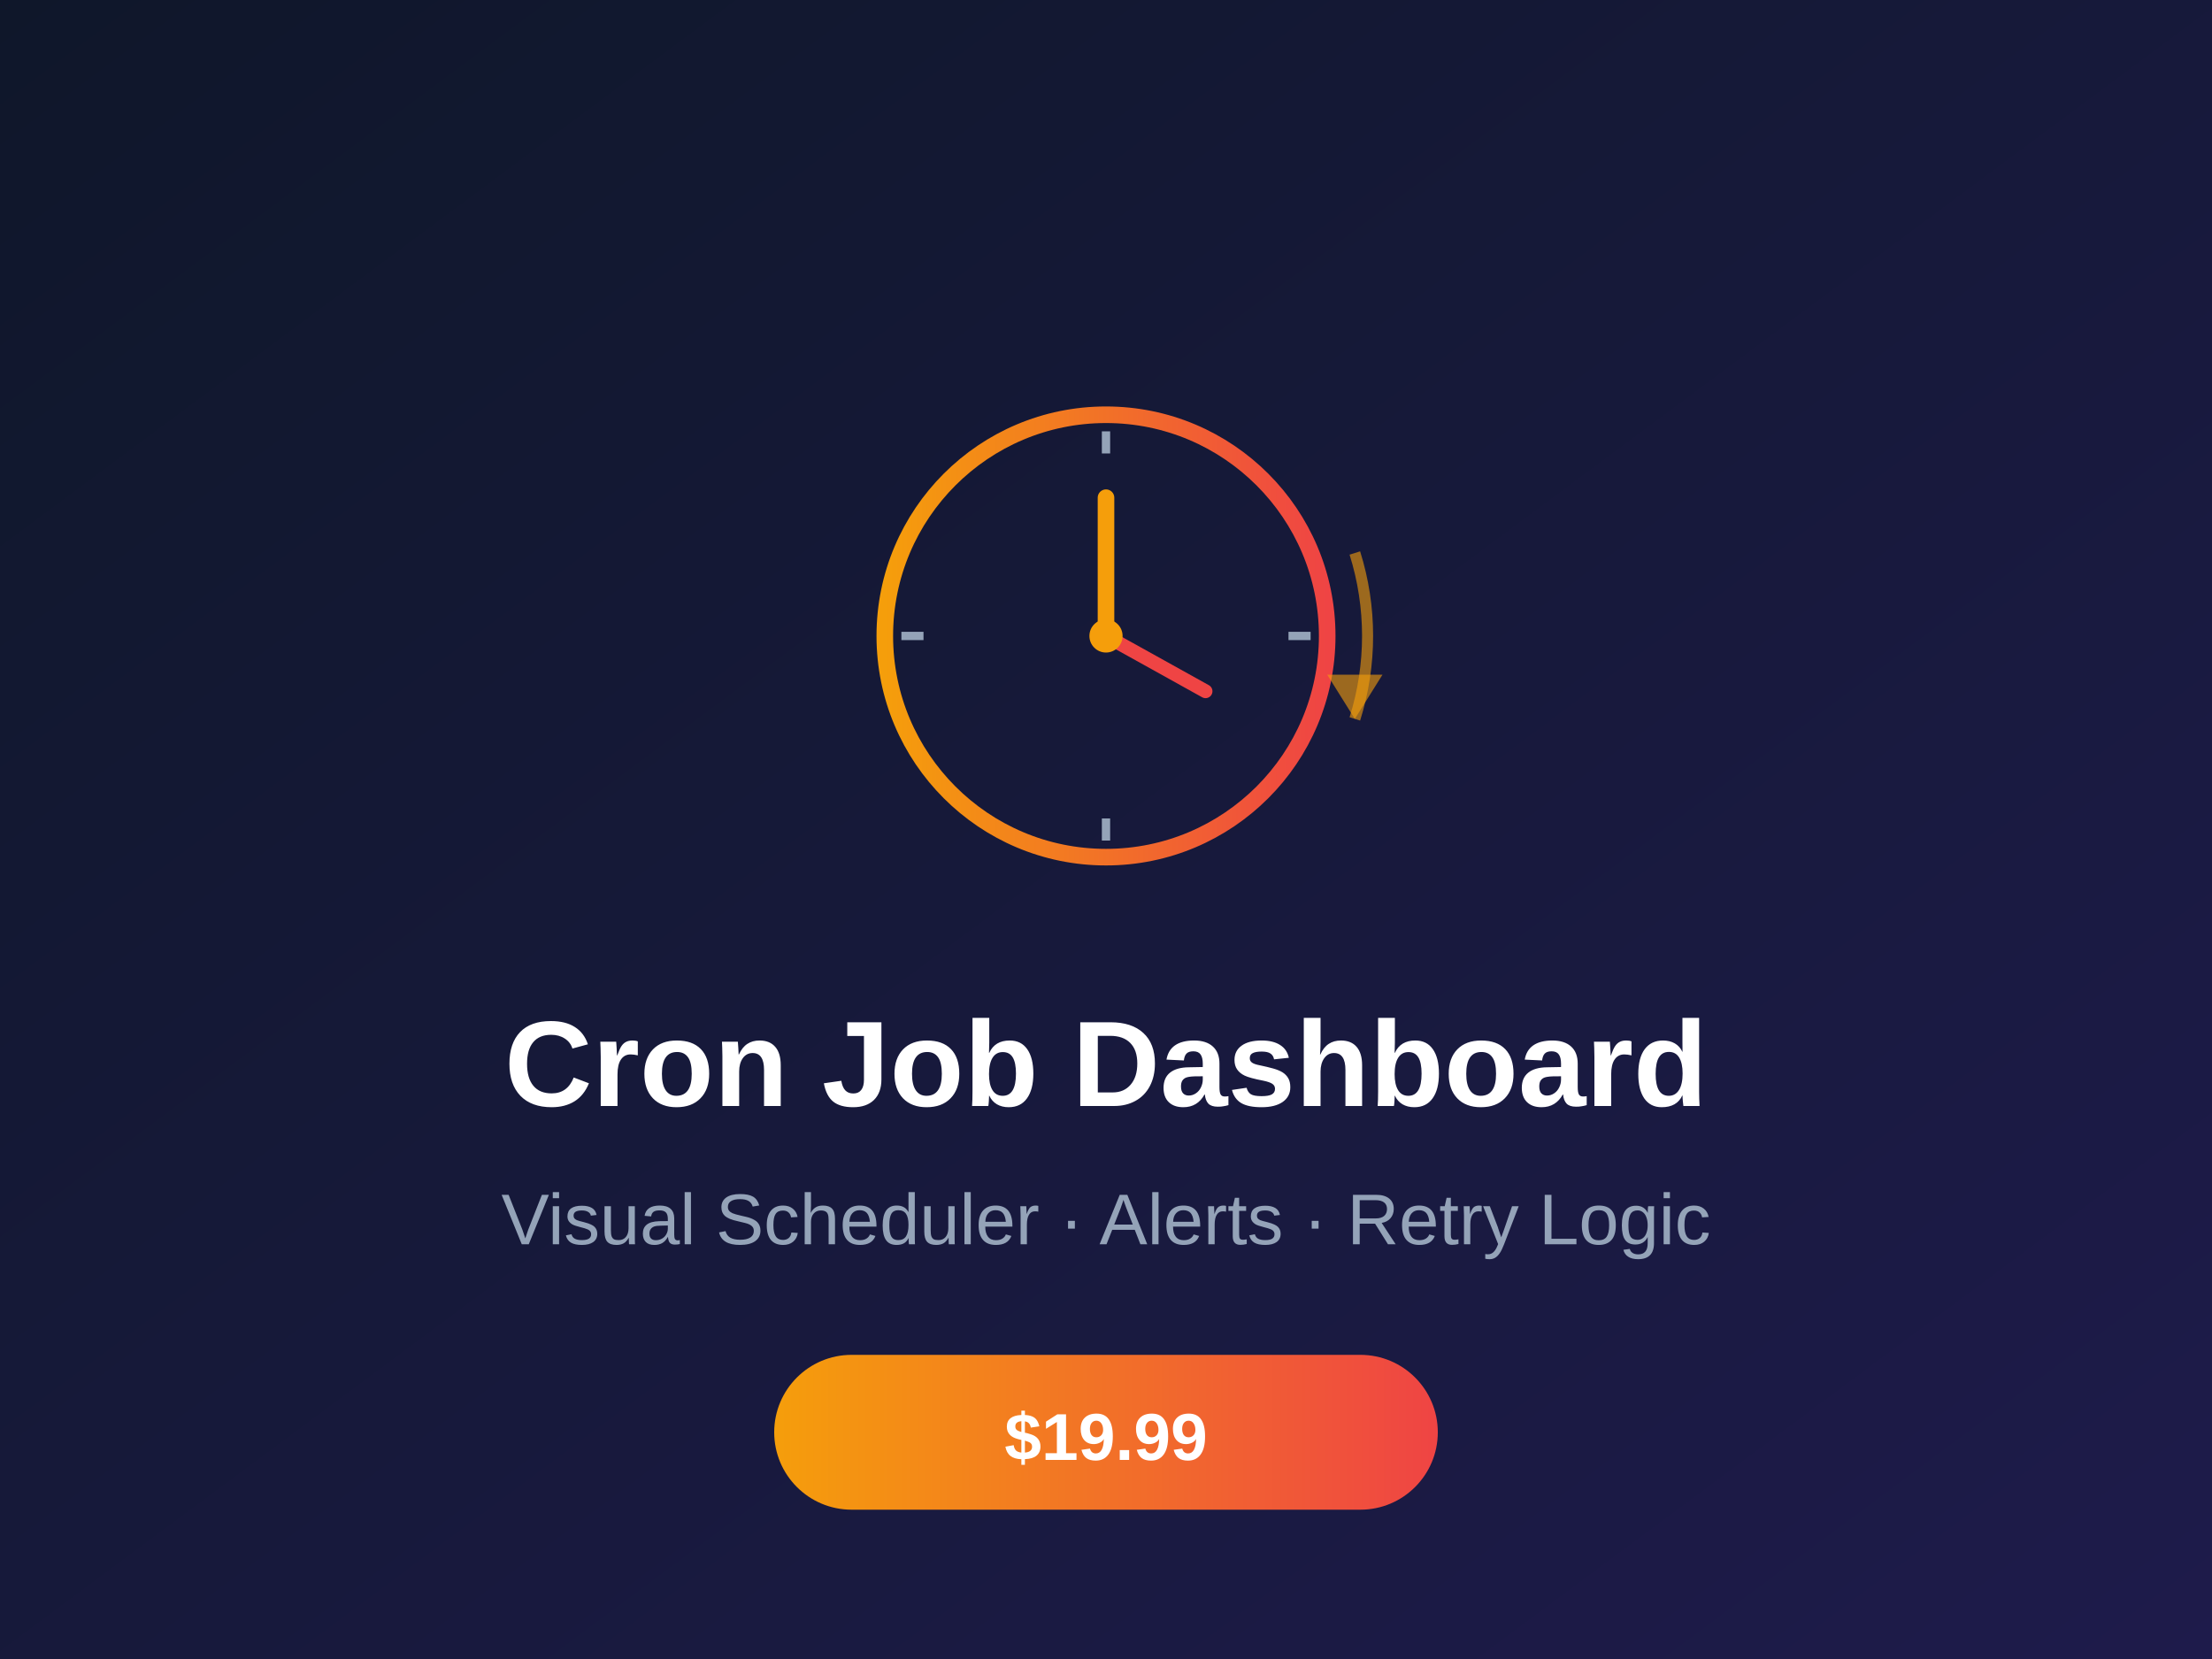
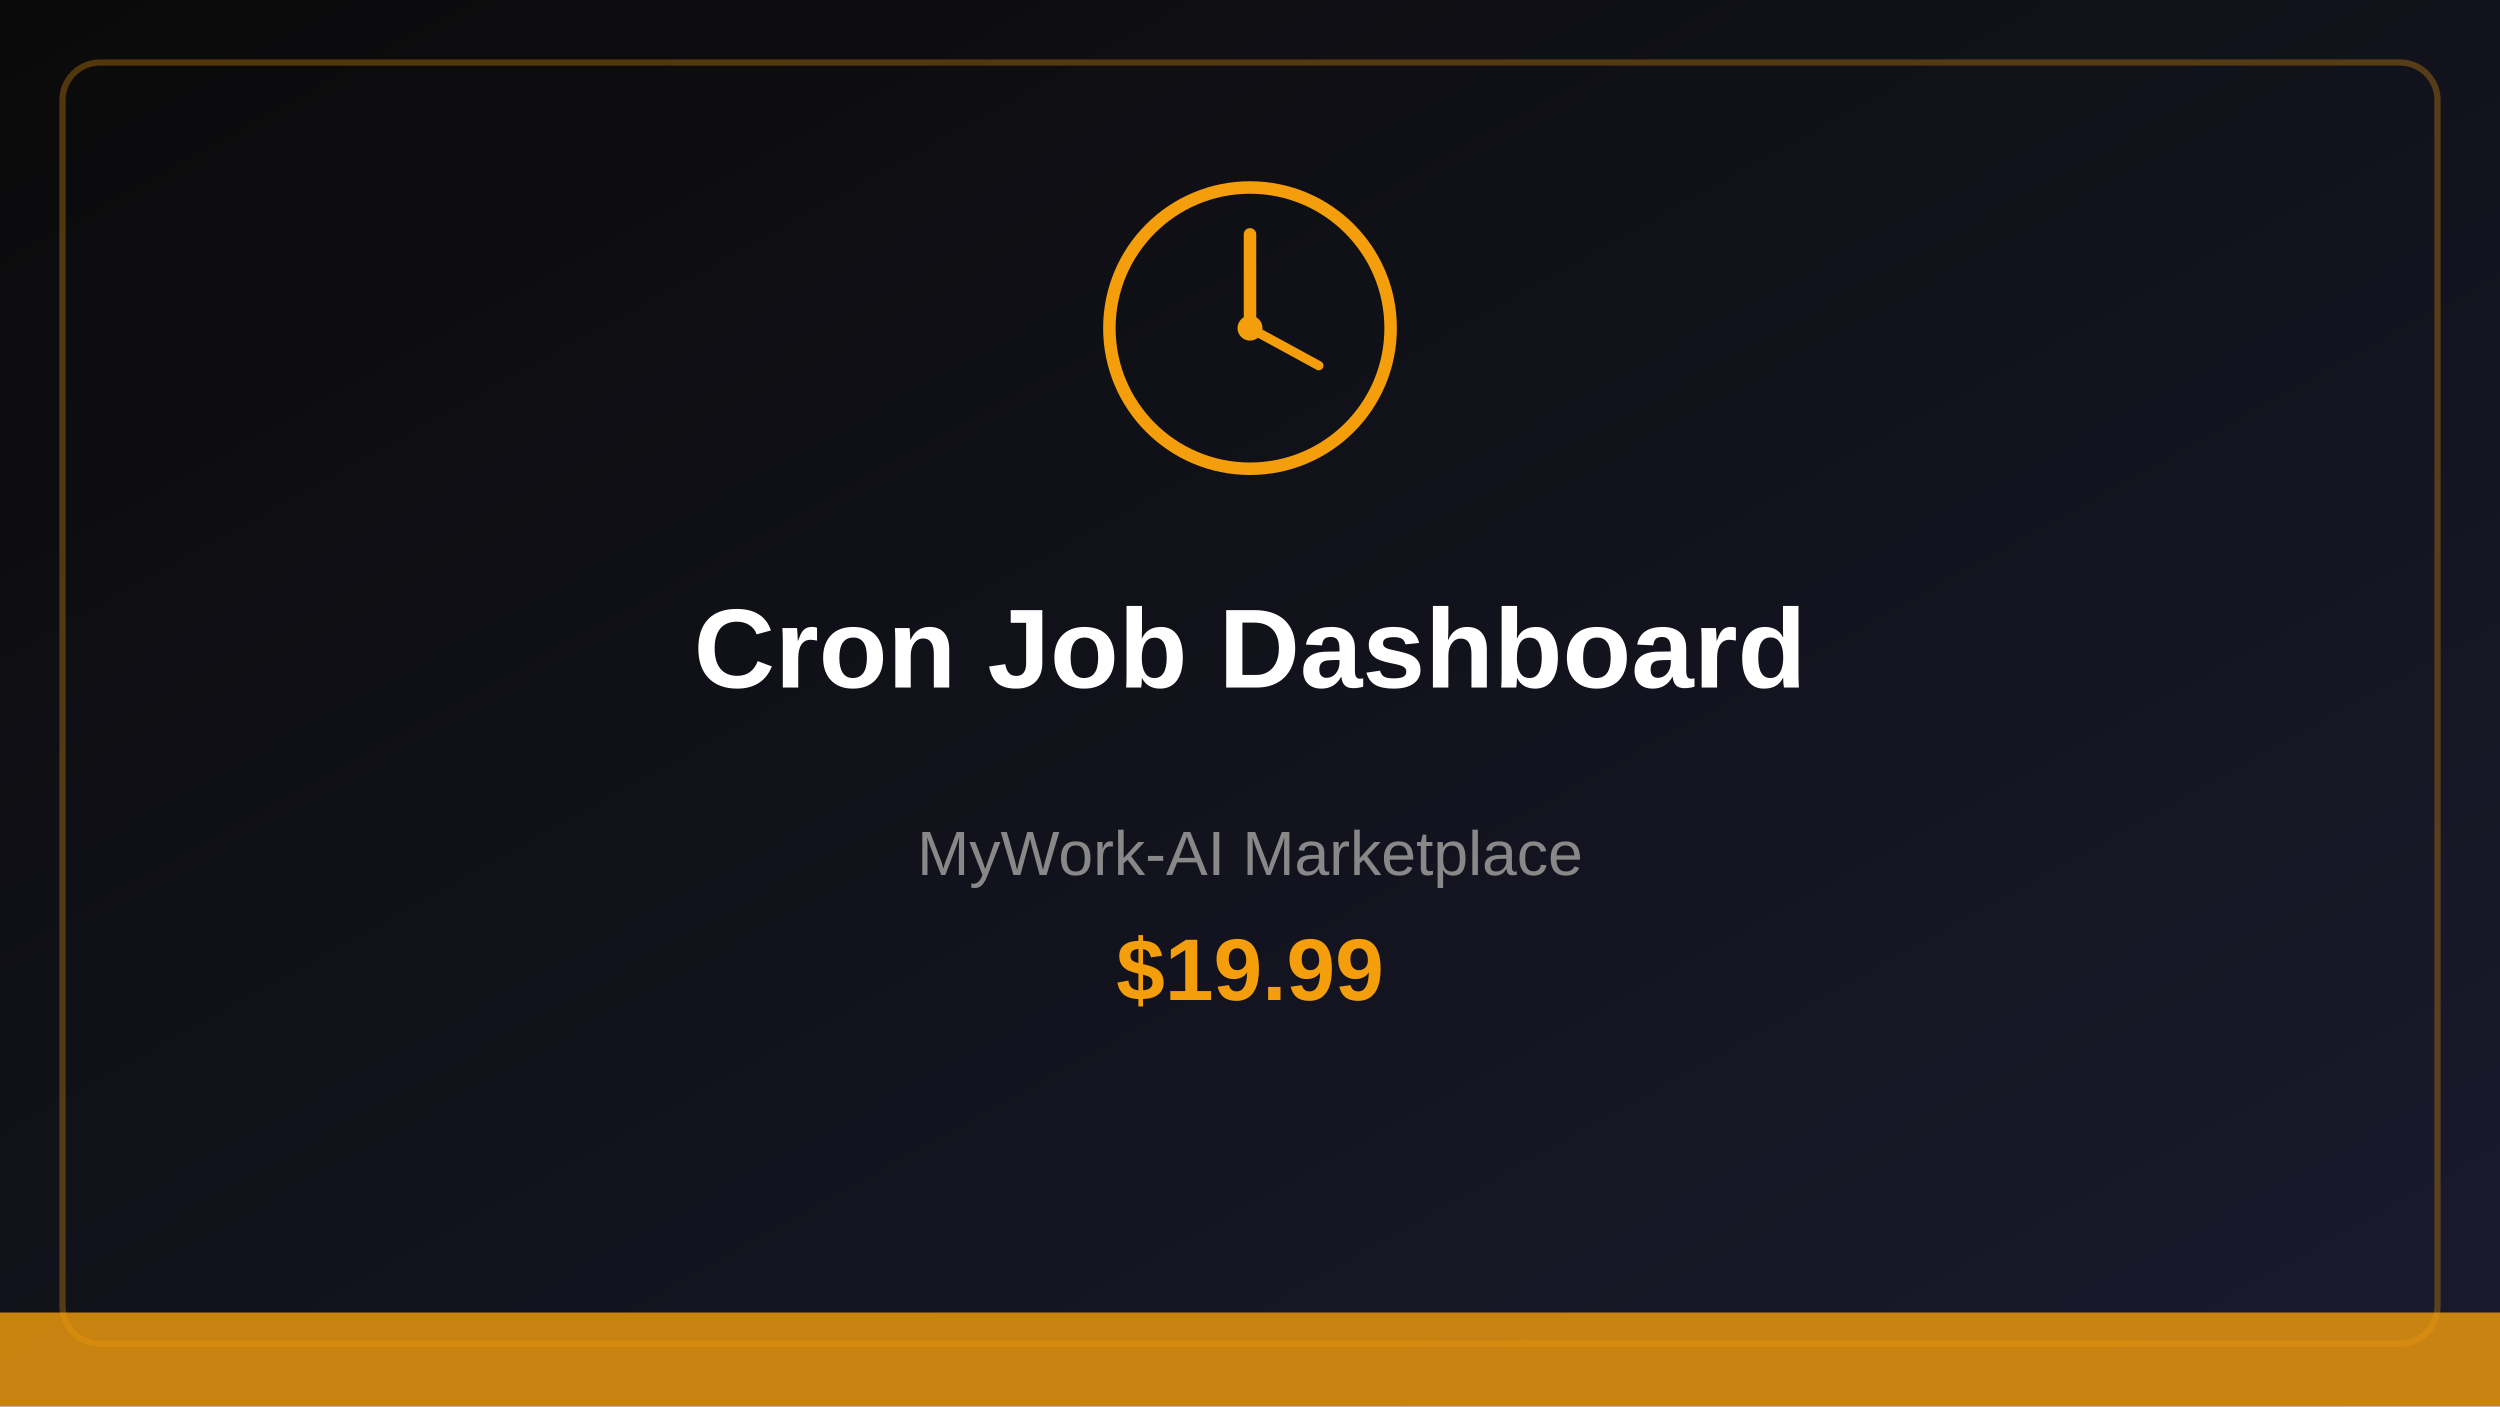
- <svg xmlns="http://www.w3.org/2000/svg" width="400" height="300" viewBox="0 0 400 300">
+ <svg xmlns="http://www.w3.org/2000/svg" width="800" height="450" viewBox="0 0 800 450">
  <defs>
-     <linearGradient id="bg" x1="0%" y1="0%" x2="100%" y2="100%">
-       <stop offset="0%" style="stop-color:#0f172a" />
-       <stop offset="100%" style="stop-color:#1e1b4b" />
-     </linearGradient>
-     <linearGradient id="accent" x1="0%" y1="0%" x2="100%" y2="0%">
-       <stop offset="0%" style="stop-color:#f59e0b" />
-       <stop offset="100%" style="stop-color:#ef4444" />
+     <linearGradient id="bg" x1="0" y1="0" x2="1" y2="1">
+       <stop offset="0%" stop-color="#0a0a0a" />
+       <stop offset="100%" stop-color="#1a1a2e" />
    </linearGradient>
  </defs>
-   <rect width="400" height="300" fill="url(#bg)" />
-   <circle cx="200" cy="115" r="40" fill="none" stroke="url(#accent)" stroke-width="3" />
-   <line x1="200" y1="115" x2="200" y2="90" stroke="#f59e0b" stroke-width="3" stroke-linecap="round" />
-   <line x1="200" y1="115" x2="218" y2="125" stroke="#ef4444" stroke-width="2.5" stroke-linecap="round" />
-   <circle cx="200" cy="115" r="3" fill="#f59e0b" />
-   <line x1="200" y1="78" x2="200" y2="82" stroke="#94a3b8" stroke-width="1.5" />
-   <line x1="200" y1="148" x2="200" y2="152" stroke="#94a3b8" stroke-width="1.5" />
-   <line x1="163" y1="115" x2="167" y2="115" stroke="#94a3b8" stroke-width="1.5" />
-   <line x1="233" y1="115" x2="237" y2="115" stroke="#94a3b8" stroke-width="1.5" />
-   <path d="M245 100 A50 50 0 0 1 245 130" fill="none" stroke="#f59e0b" stroke-width="2" opacity="0.6" />
-   <polygon points="245,130 250,122 240,122" fill="#f59e0b" opacity="0.6" />
-   <text x="200" y="200" text-anchor="middle" fill="white" font-family="Arial,sans-serif" font-size="22" font-weight="bold">Cron Job Dashboard</text>
-   <text x="200" y="225" text-anchor="middle" fill="#94a3b8" font-family="Arial,sans-serif" font-size="13">Visual Scheduler · Alerts · Retry Logic</text>
-   <rect x="140" y="245" width="120" height="28" rx="14" fill="url(#accent)" />
-   <text x="200" y="264" text-anchor="middle" fill="white" font-family="Arial,sans-serif" font-size="12" font-weight="bold">$19.99</text>
+   <rect width="800" height="450" fill="url(#bg)" />
+   <rect x="0" y="420" width="800" height="30" fill="#f59e0b" opacity="0.8" />
+   <circle cx="400" cy="105" r="45" fill="none" stroke="#f59e0b" stroke-width="4" />
+   <line x1="400" y1="105" x2="400" y2="75" stroke="#f59e0b" stroke-width="4" stroke-linecap="round" />
+   <line x1="400" y1="105" x2="422" y2="117" stroke="#f59e0b" stroke-width="3" stroke-linecap="round" />
+   <circle cx="400" cy="105" r="4" fill="#f59e0b" />
+   <text x="400" y="220" text-anchor="middle" font-family="Arial,sans-serif" font-size="36" font-weight="bold" fill="white">Cron Job Dashboard</text>
+   <text x="400" y="280" text-anchor="middle" font-family="Arial,sans-serif" font-size="20" fill="#888">MyWork-AI Marketplace</text>
+   <text x="400" y="320" text-anchor="middle" font-family="Arial,sans-serif" font-size="28" font-weight="bold" fill="#f59e0b">$19.99</text>
+   <rect x="20" y="20" width="760" height="410" rx="12" fill="none" stroke="#f59e0b" stroke-width="2" opacity="0.3" />
</svg>
